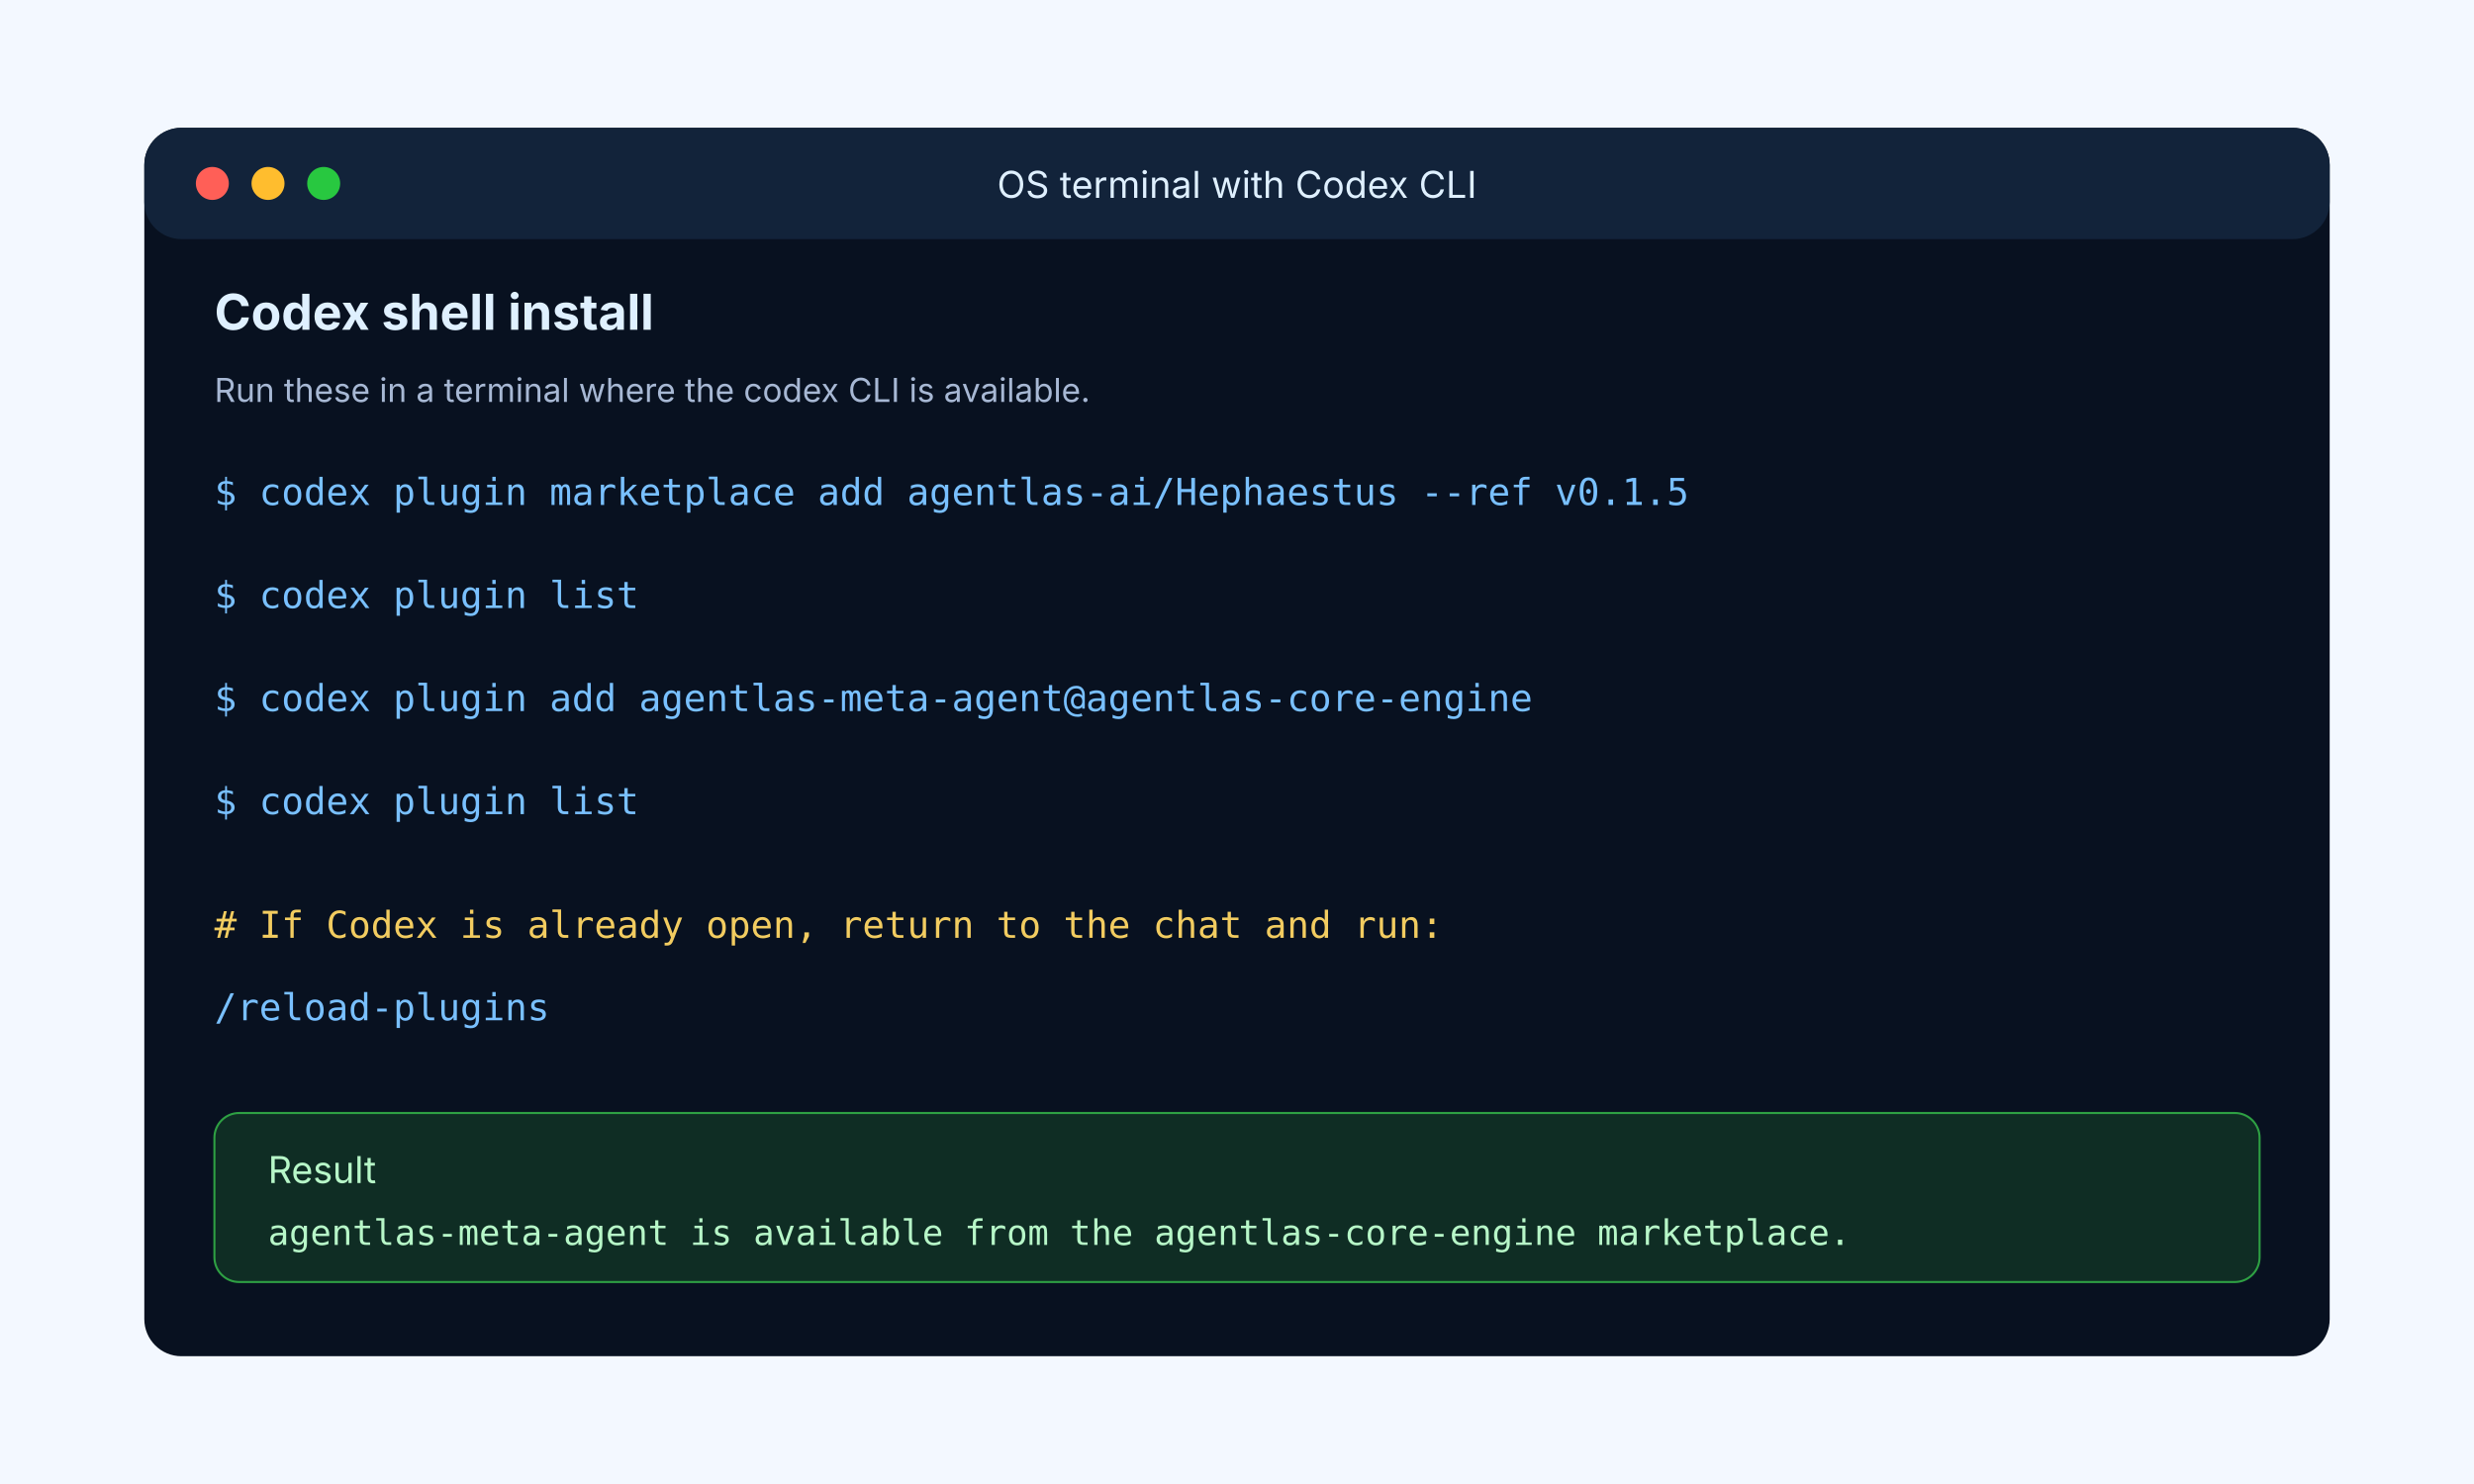
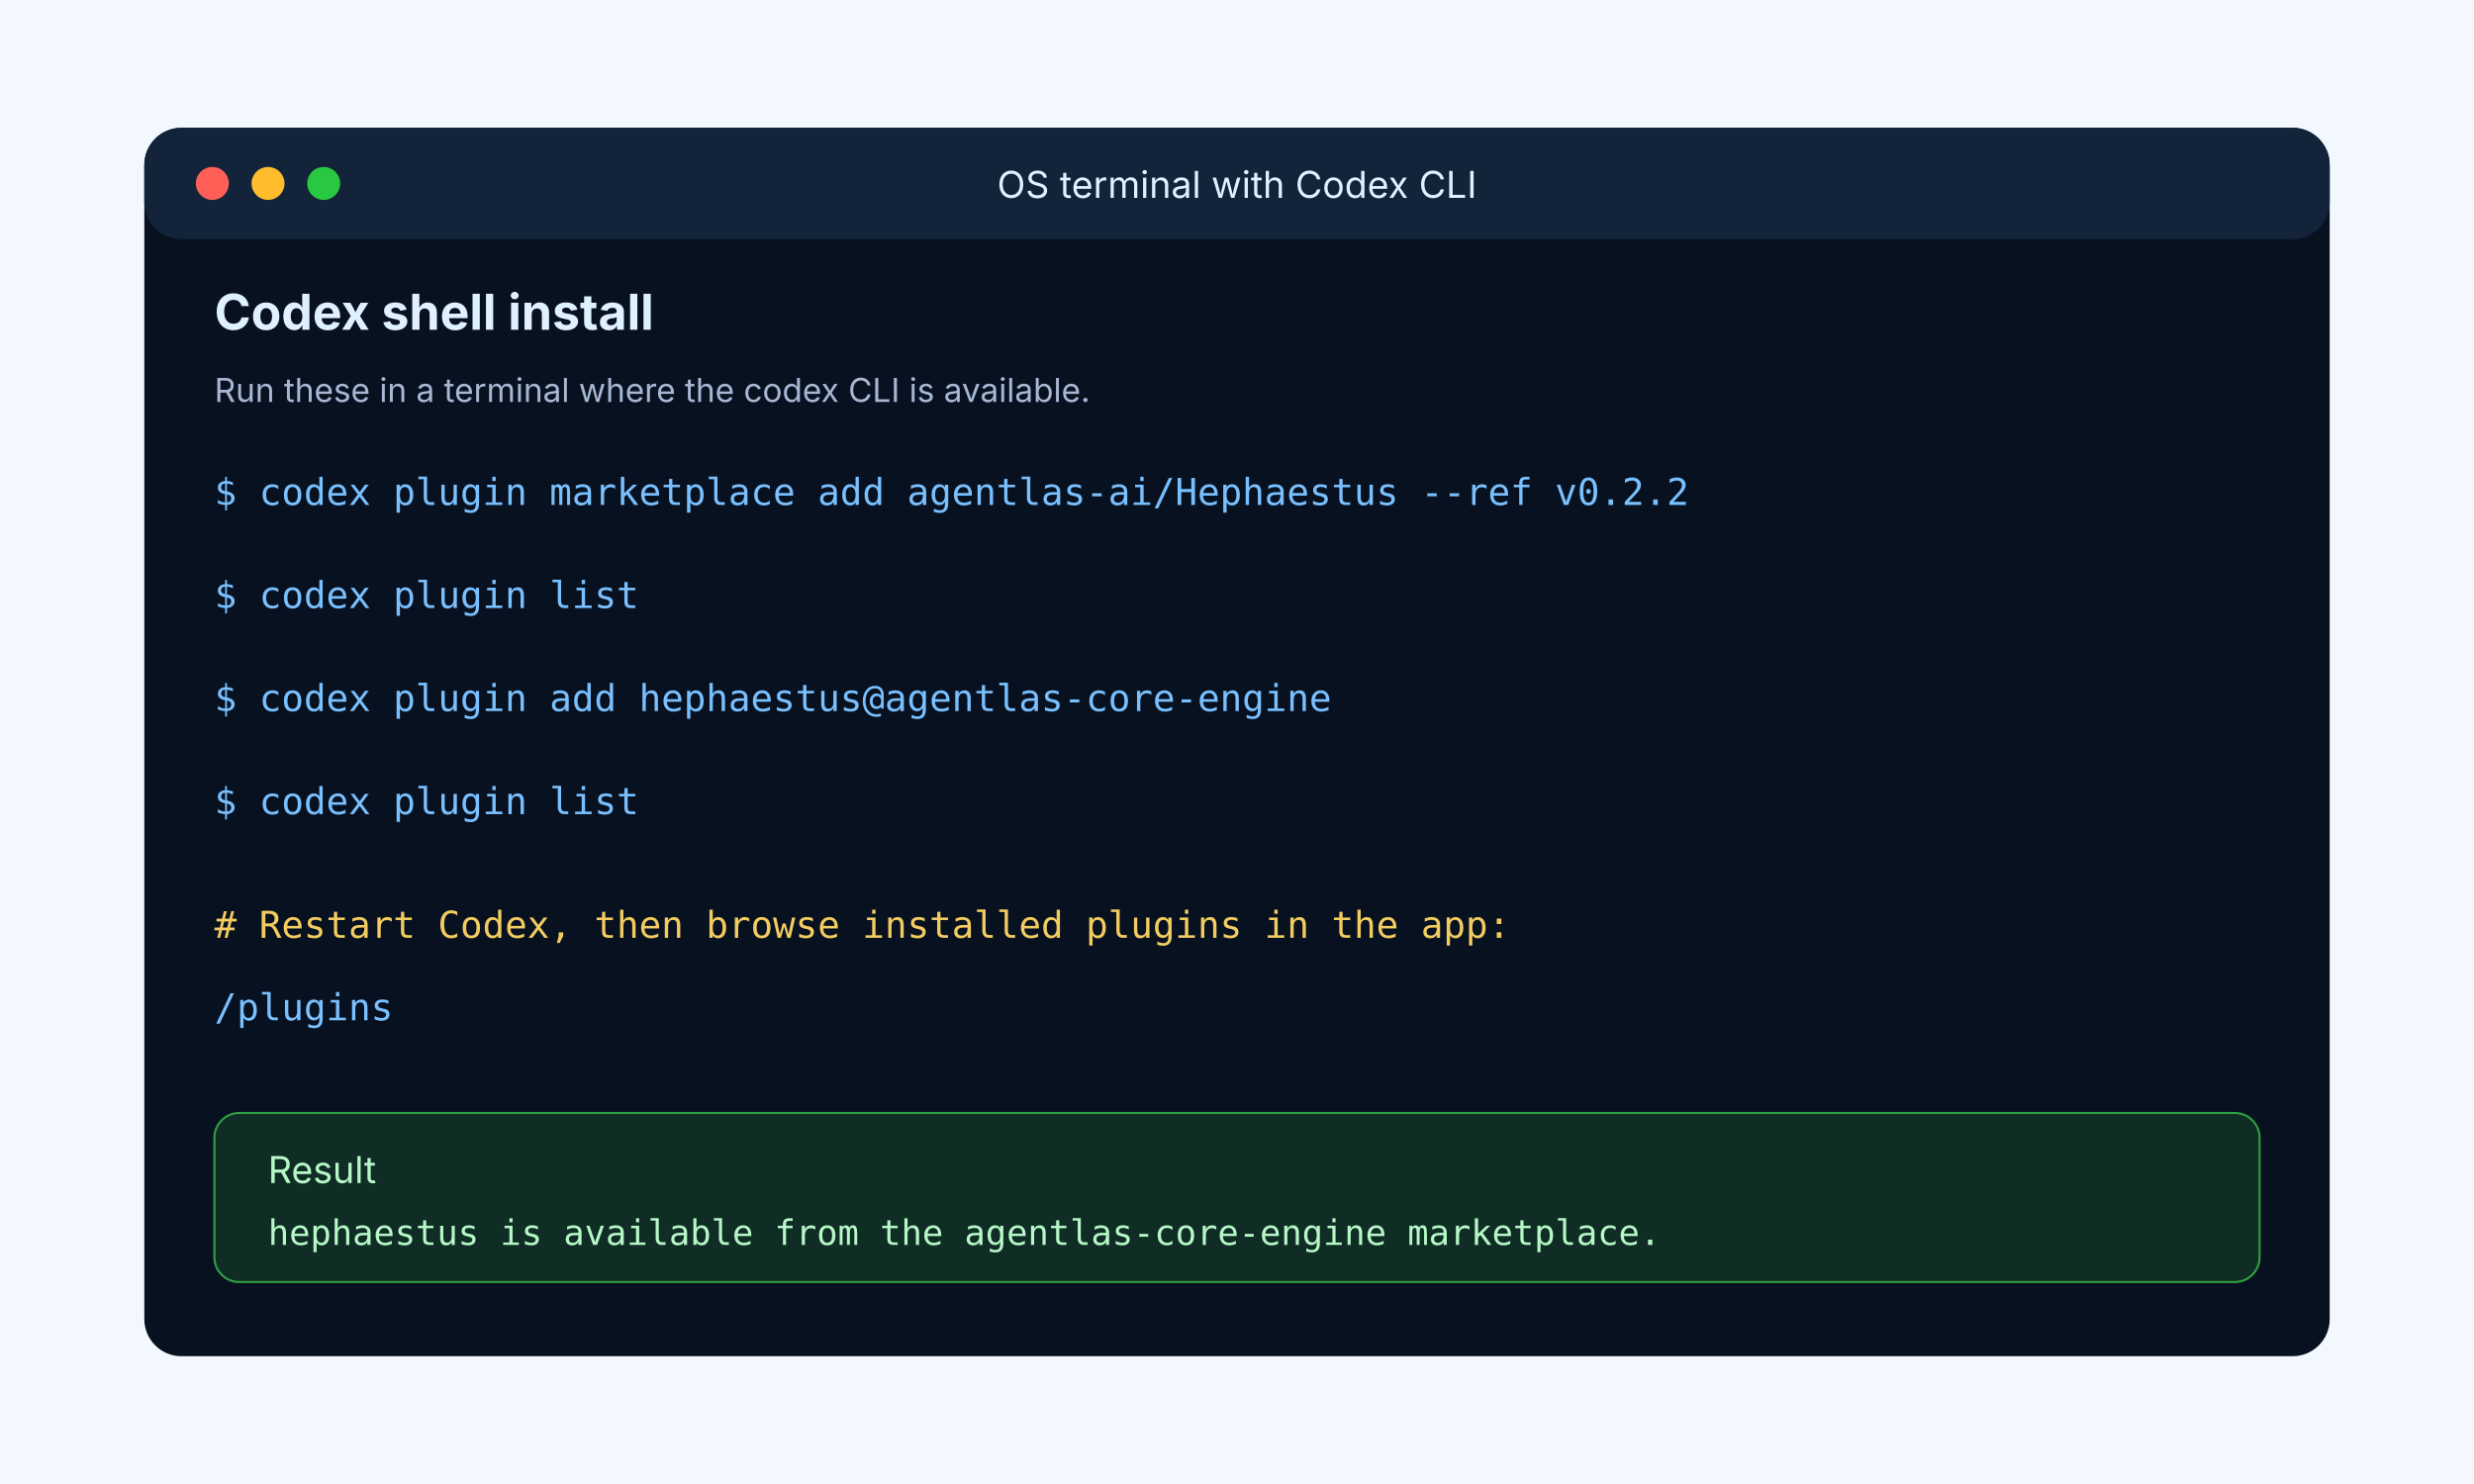
<svg xmlns="http://www.w3.org/2000/svg" width="1200" height="720" viewBox="0 0 1200 720" role="img" aria-labelledby="title desc">
  <rect width="1200" height="720" fill="#f3f8ff" />
  <rect x="70" y="62" width="1060" height="596" rx="18" fill="#081120" />
  <rect x="70" y="62" width="1060" height="54" rx="18" fill="#12233a" />
  <circle cx="103" cy="89" r="8" fill="#ff5f57" />
  <circle cx="130" cy="89" r="8" fill="#ffbd2e" />
  <circle cx="157" cy="89" r="8" fill="#28c840" />
  <text x="600" y="96" text-anchor="middle" font-family="Inter, Arial, sans-serif" font-size="18" fill="#dff0ff">OS terminal with Codex CLI</text>
  <text x="104" y="160" font-family="Inter, Arial, sans-serif" font-size="24" font-weight="700" fill="#dff0ff">Codex shell install</text>
  <text x="104" y="195" font-family="Inter, Arial, sans-serif" font-size="16" fill="#a7b8d4">Run these in a terminal where the codex CLI is available.</text>
  <g font-family="Menlo, Consolas, monospace" font-size="18">
-     <text x="104" y="245" fill="#79c0ff">$ codex plugin marketplace add agentlas-ai/Hephaestus --ref v0.1.5</text>
+     <text x="104" y="245" fill="#79c0ff">$ codex plugin marketplace add agentlas-ai/Hephaestus --ref v0.2.2</text>
    <text x="104" y="295" fill="#79c0ff">$ codex plugin list</text>
-     <text x="104" y="345" fill="#79c0ff">$ codex plugin add agentlas-meta-agent@agentlas-core-engine</text>
+     <text x="104" y="345" fill="#79c0ff">$ codex plugin add hephaestus@agentlas-core-engine</text>
    <text x="104" y="395" fill="#79c0ff">$ codex plugin list</text>
-     <text x="104" y="455" fill="#f2cc60"># If Codex is already open, return to the chat and run:</text>
-     <text x="104" y="495" fill="#79c0ff">/reload-plugins</text>
+     <text x="104" y="455" fill="#f2cc60"># Restart Codex, then browse installed plugins in the app:</text>
+     <text x="104" y="495" fill="#79c0ff">/plugins</text>
  </g>
  <rect x="104" y="540" width="992" height="82" rx="12" fill="#0f2d24" stroke="#2ea043" />
  <text x="130" y="574" font-family="Inter, Arial, sans-serif" font-size="18" fill="#b7f7c8">Result</text>
-   <text x="130" y="604" font-family="Menlo, Consolas, monospace" font-size="17" fill="#b7f7c8">agentlas-meta-agent is available from the agentlas-core-engine marketplace.</text>
+   <text x="130" y="604" font-family="Menlo, Consolas, monospace" font-size="17" fill="#b7f7c8">hephaestus is available from the agentlas-core-engine marketplace.</text>
</svg>
